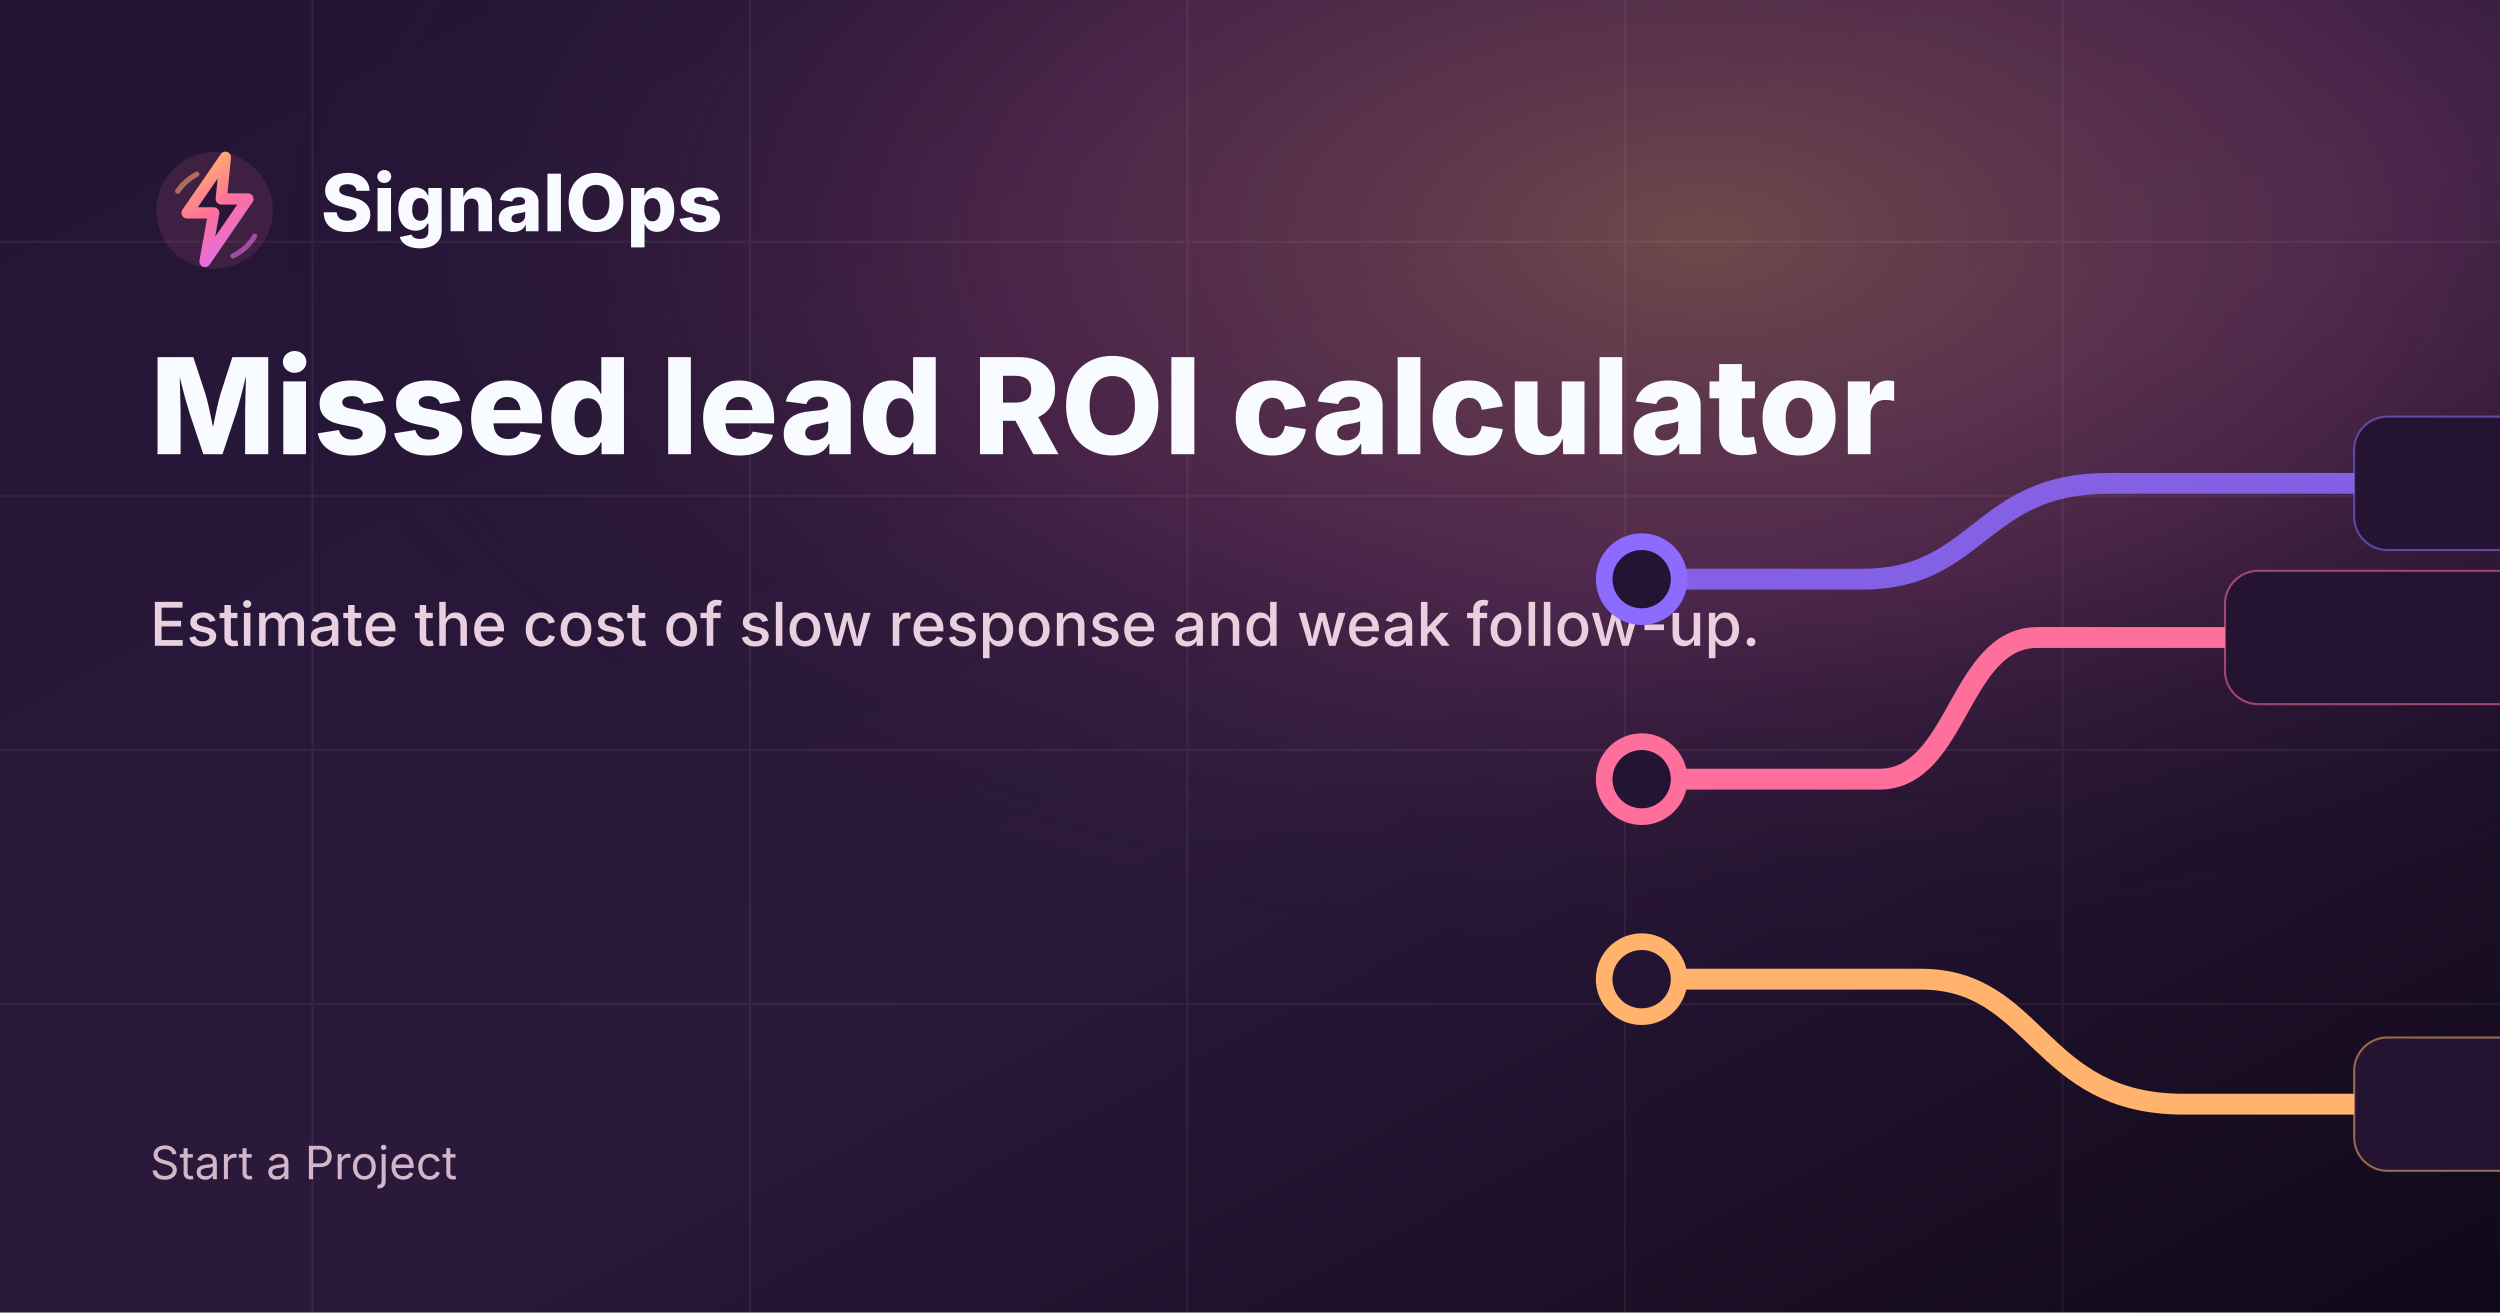
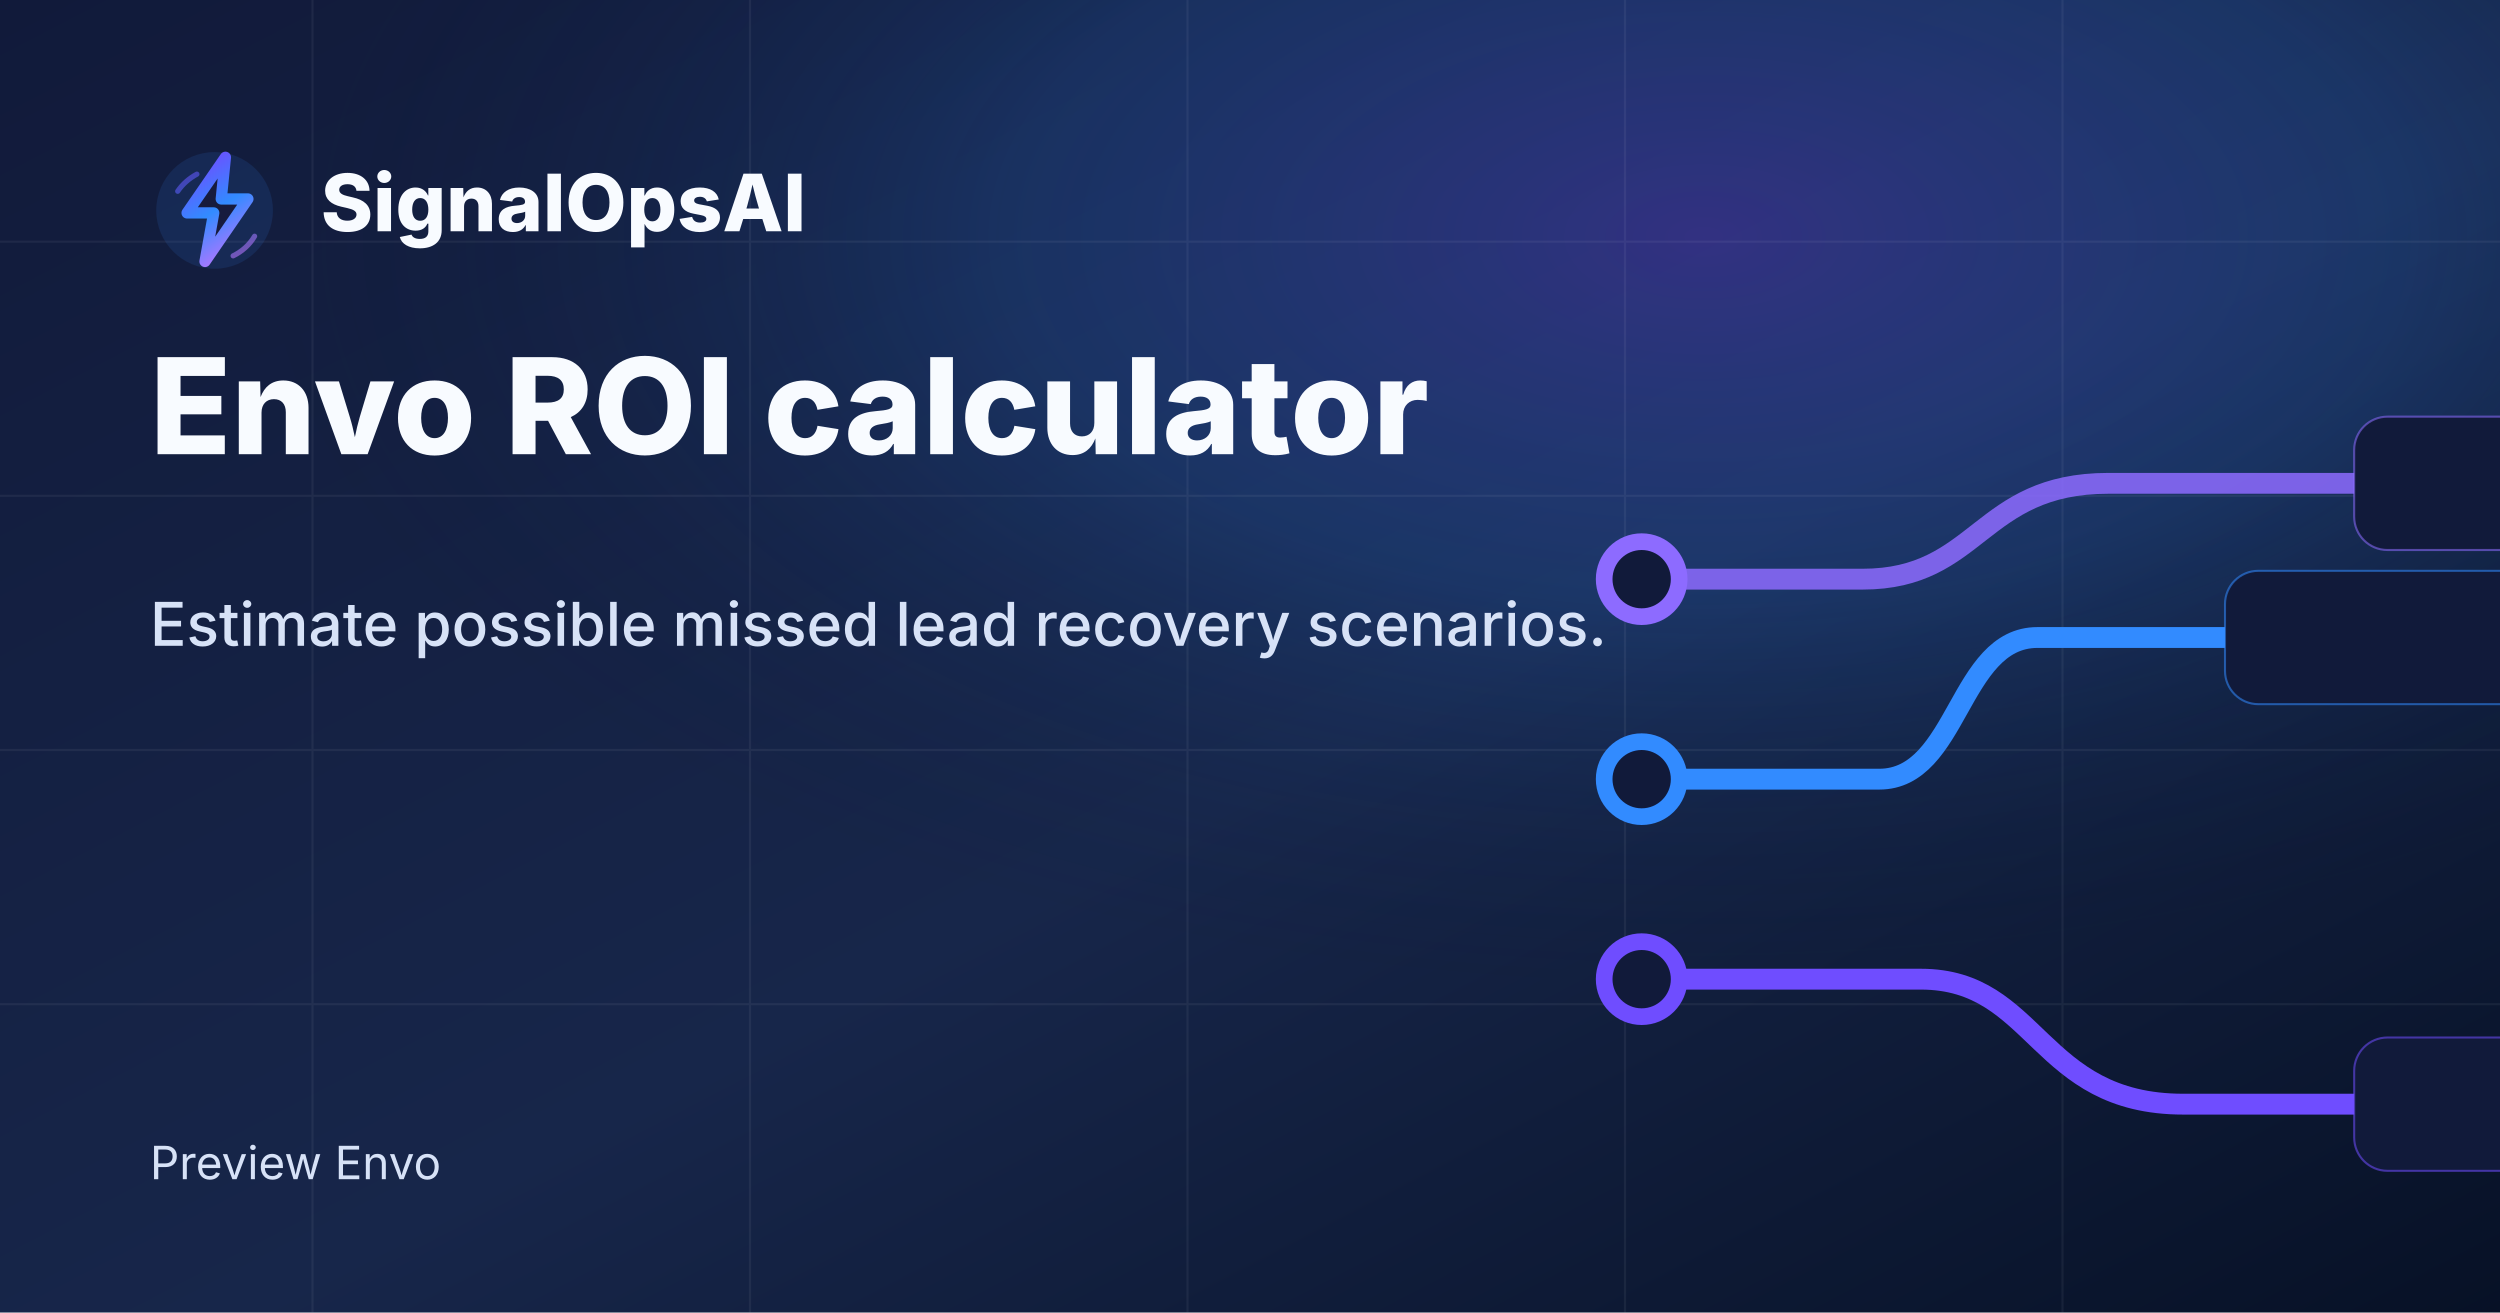
<svg xmlns="http://www.w3.org/2000/svg" width="1200" height="630" viewBox="0 0 1200 630" role="img" aria-labelledby="title desc">
  <defs>
    <linearGradient id="bg" x1="0" y1="0" x2="1" y2="1">
-       <stop offset="0" stop-color="#231434" />
-       <stop offset="0.55" stop-color="#2b193c" />
-       <stop offset="1" stop-color="#100818" />
+       <stop offset="0" stop-color="#111A3A" />
+       <stop offset="0.55" stop-color="#17264A" />
+       <stop offset="1" stop-color="#071126" />
    </linearGradient>
    <radialGradient id="glow" cx="68%" cy="18%" r="58%">
-       <stop offset="0" stop-color="#ffb36d" stop-opacity="0.32" />
-       <stop offset="0.48" stop-color="#ff6f9c" stop-opacity="0.16" />
-       <stop offset="1" stop-color="#100818" stop-opacity="0" />
+       <stop offset="0" stop-color="#6F4DFF" stop-opacity="0.32" />
+       <stop offset="0.48" stop-color="#328BFF" stop-opacity="0.16" />
+       <stop offset="1" stop-color="#071126" stop-opacity="0" />
    </radialGradient>
    <linearGradient id="boltLogo" x1="18" y1="10" x2="48" y2="56" gradientUnits="userSpaceOnUse">
-       <stop stop-color="#ffb36d" />
-       <stop offset="0.45" stop-color="#ff6f9c" />
+       <stop stop-color="#6F4DFF" />
+       <stop offset="0.45" stop-color="#328BFF" />
      <stop offset="1" stop-color="#d770ff" />
    </linearGradient>
  </defs>
  <rect width="1200" height="630" fill="url(#bg)" />
  <rect width="1200" height="630" fill="url(#glow)" />
  <path d="M0 116H1200M0 238H1200M0 360H1200M0 482H1200M150 0V630M360 0V630M570 0V630M780 0V630M990 0V630" stroke="#ffffff" stroke-opacity="0.055" />
  <g transform="translate(72 70)">
-     <circle cx="31" cy="31" r="28" fill="#ff6f9c" fill-opacity="0.12" />
+     <circle cx="31" cy="31" r="28" fill="#328BFF" fill-opacity="0.12" />
    <path d="M36.2 5.5 17.8 32.2h12.8l-4.2 23.3 20.6-30H34.2l2-20Z" fill="#18102d" fill-opacity="0.55" />
    <path d="M36.2 5.5 17.8 32.2h12.8l-4.2 23.3 20.6-30H34.2l2-20Z" fill="none" stroke="url(#boltLogo)" stroke-width="5.4" stroke-linejoin="round" />
    <path d="M22.5 13.6c-3.7 2-6.9 4.8-9.2 8.2M50.2 43.4c-2.4 4.1-6 7.3-10.3 9.4" stroke="url(#boltLogo)" stroke-width="2.5" stroke-linecap="round" opacity="0.58" />
-     <text x="82" y="41" fill="#F8FBFF" font-family="Inter, Segoe UI, Arial, sans-serif" font-size="38" font-weight="760">SignalOps</text>
+     <text x="82" y="41" fill="#F8FBFF" font-family="Inter, Segoe UI, Arial, sans-serif" font-size="38" font-weight="760">SignalOpsAI</text>
  </g>
  <g transform="translate(72 218)">
    <text fill="#F8FBFF" font-family="Inter, Segoe UI, Arial, sans-serif" font-size="64" font-weight="780">
-       <tspan x="0" y="0">Missed lead ROI calculator</tspan>
+       <tspan x="0" y="0">Envo ROI calculator</tspan>
    </text>
-     <text x="0" y="92" fill="#ead0df" font-family="Inter, Segoe UI, Arial, sans-serif" font-size="29" font-weight="520">Estimate the cost of slow response and weak follow-up.</text>
+     <text x="0" y="92" fill="#D7E2F7" font-family="Inter, Segoe UI, Arial, sans-serif" font-size="29" font-weight="520">Estimate possible missed lead recovery scenarios.</text>
  </g>
  <g transform="translate(762 178)" fill="none" stroke-linecap="round" stroke-linejoin="round">
-     <path d="M26 196H140C178 196 178 128 216 128H306" stroke="#ff6f9c" stroke-width="10" />
-     <path d="M26 292H160C216 292 216 352 286 352H368" stroke="#ffb36d" stroke-width="10" />
+     <path d="M26 196H140C178 196 178 128 216 128H306" stroke="#328BFF" stroke-width="10" />
+     <path d="M26 292H160C216 292 216 352 286 352H368" stroke="#6F4DFF" stroke-width="10" />
    <path d="M26 100H132C188 100 188 54 250 54H368" stroke="#8d6bff" stroke-width="10" opacity="0.85" />
-     <circle cx="26" cy="100" r="18" fill="#231434" stroke="#8d6bff" stroke-width="8" />
-     <circle cx="26" cy="196" r="18" fill="#231434" stroke="#ff6f9c" stroke-width="8" />
-     <circle cx="26" cy="292" r="18" fill="#231434" stroke="#ffb36d" stroke-width="8" />
-     <rect x="368" y="22" width="190" height="64" rx="16" fill="#241331" stroke="#8d6bff" stroke-opacity="0.55" />
-     <rect x="306" y="96" width="252" height="64" rx="16" fill="#241331" stroke="#ff6f9c" stroke-opacity="0.55" />
-     <rect x="368" y="320" width="190" height="64" rx="16" fill="#241331" stroke="#ffb36d" stroke-opacity="0.55" />
+     <circle cx="26" cy="100" r="18" fill="#111A3A" stroke="#8d6bff" stroke-width="8" />
+     <circle cx="26" cy="196" r="18" fill="#111A3A" stroke="#328BFF" stroke-width="8" />
+     <circle cx="26" cy="292" r="18" fill="#111A3A" stroke="#6F4DFF" stroke-width="8" />
+     <rect x="368" y="22" width="190" height="64" rx="16" fill="#111A3A" stroke="#8d6bff" stroke-opacity="0.55" />
+     <rect x="306" y="96" width="252" height="64" rx="16" fill="#111A3A" stroke="#328BFF" stroke-opacity="0.55" />
+     <rect x="368" y="320" width="190" height="64" rx="16" fill="#111A3A" stroke="#6F4DFF" stroke-opacity="0.55" />
  </g>
-   <text x="72" y="566" fill="#d4b6c8" font-family="Inter, Segoe UI, Arial, sans-serif" font-size="22">Start a Project</text>
+   <text x="72" y="566" fill="#D7E2F7" font-family="Inter, Segoe UI, Arial, sans-serif" font-size="22">Preview Envo</text>
</svg>
